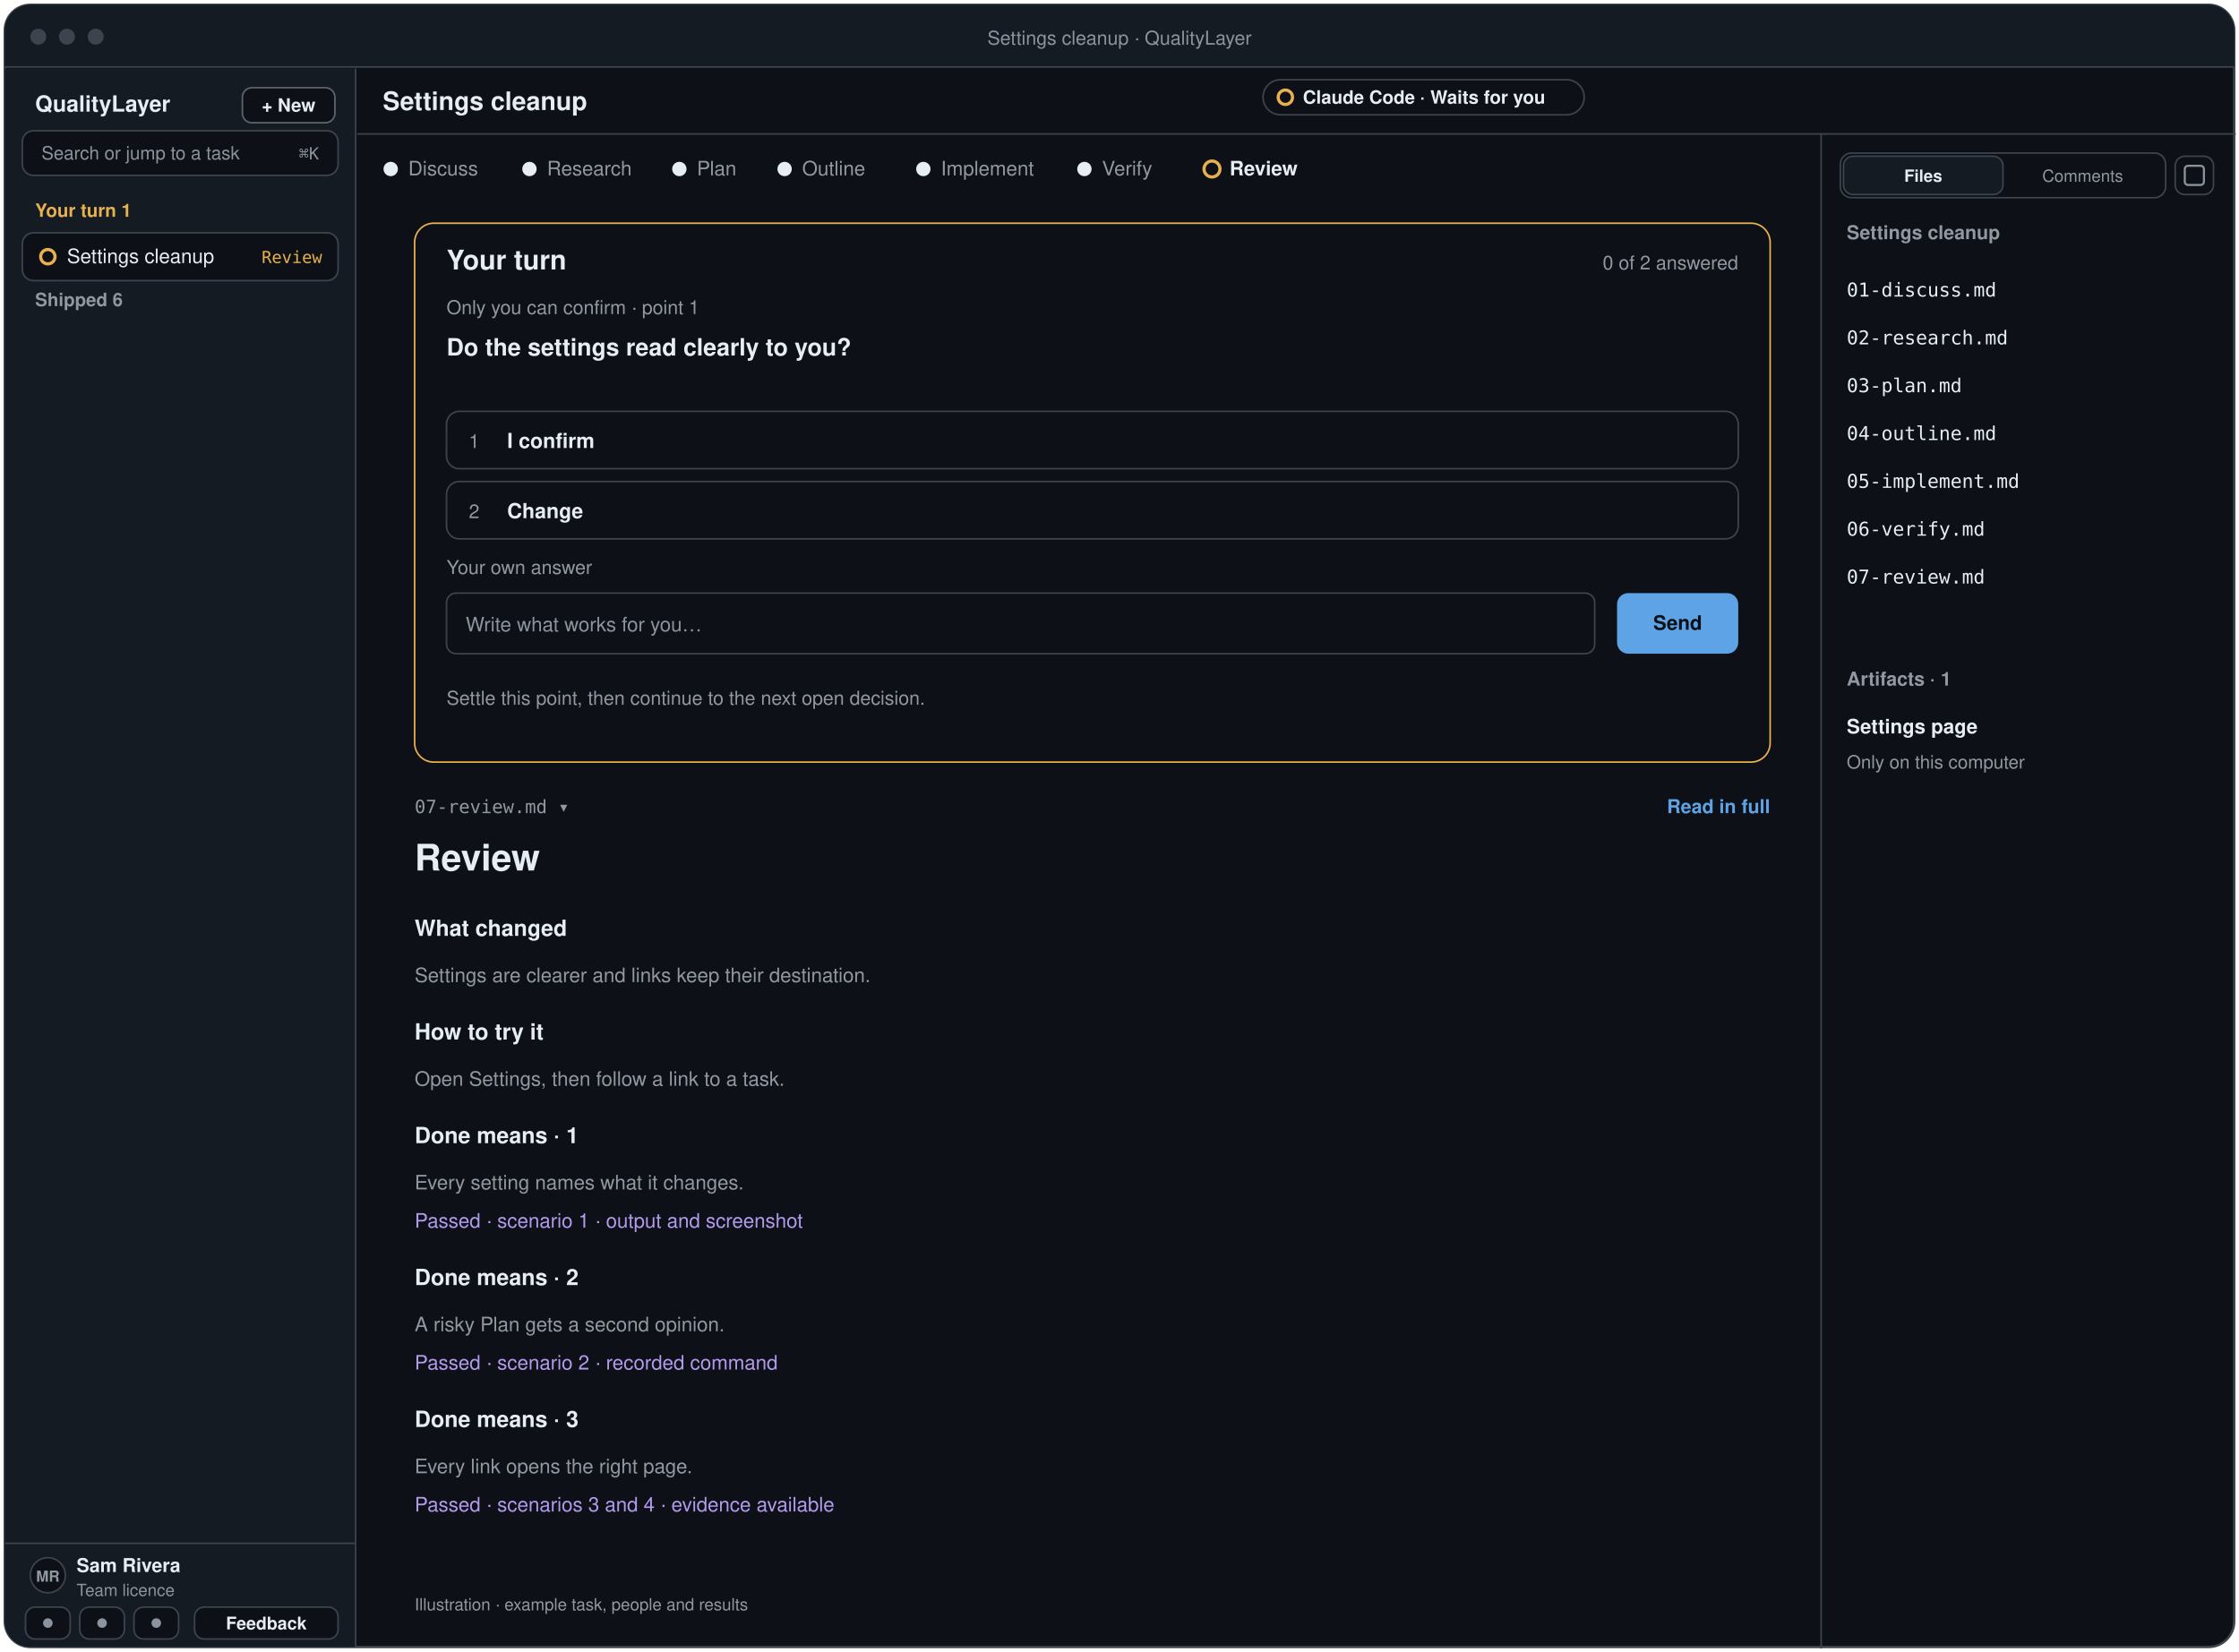
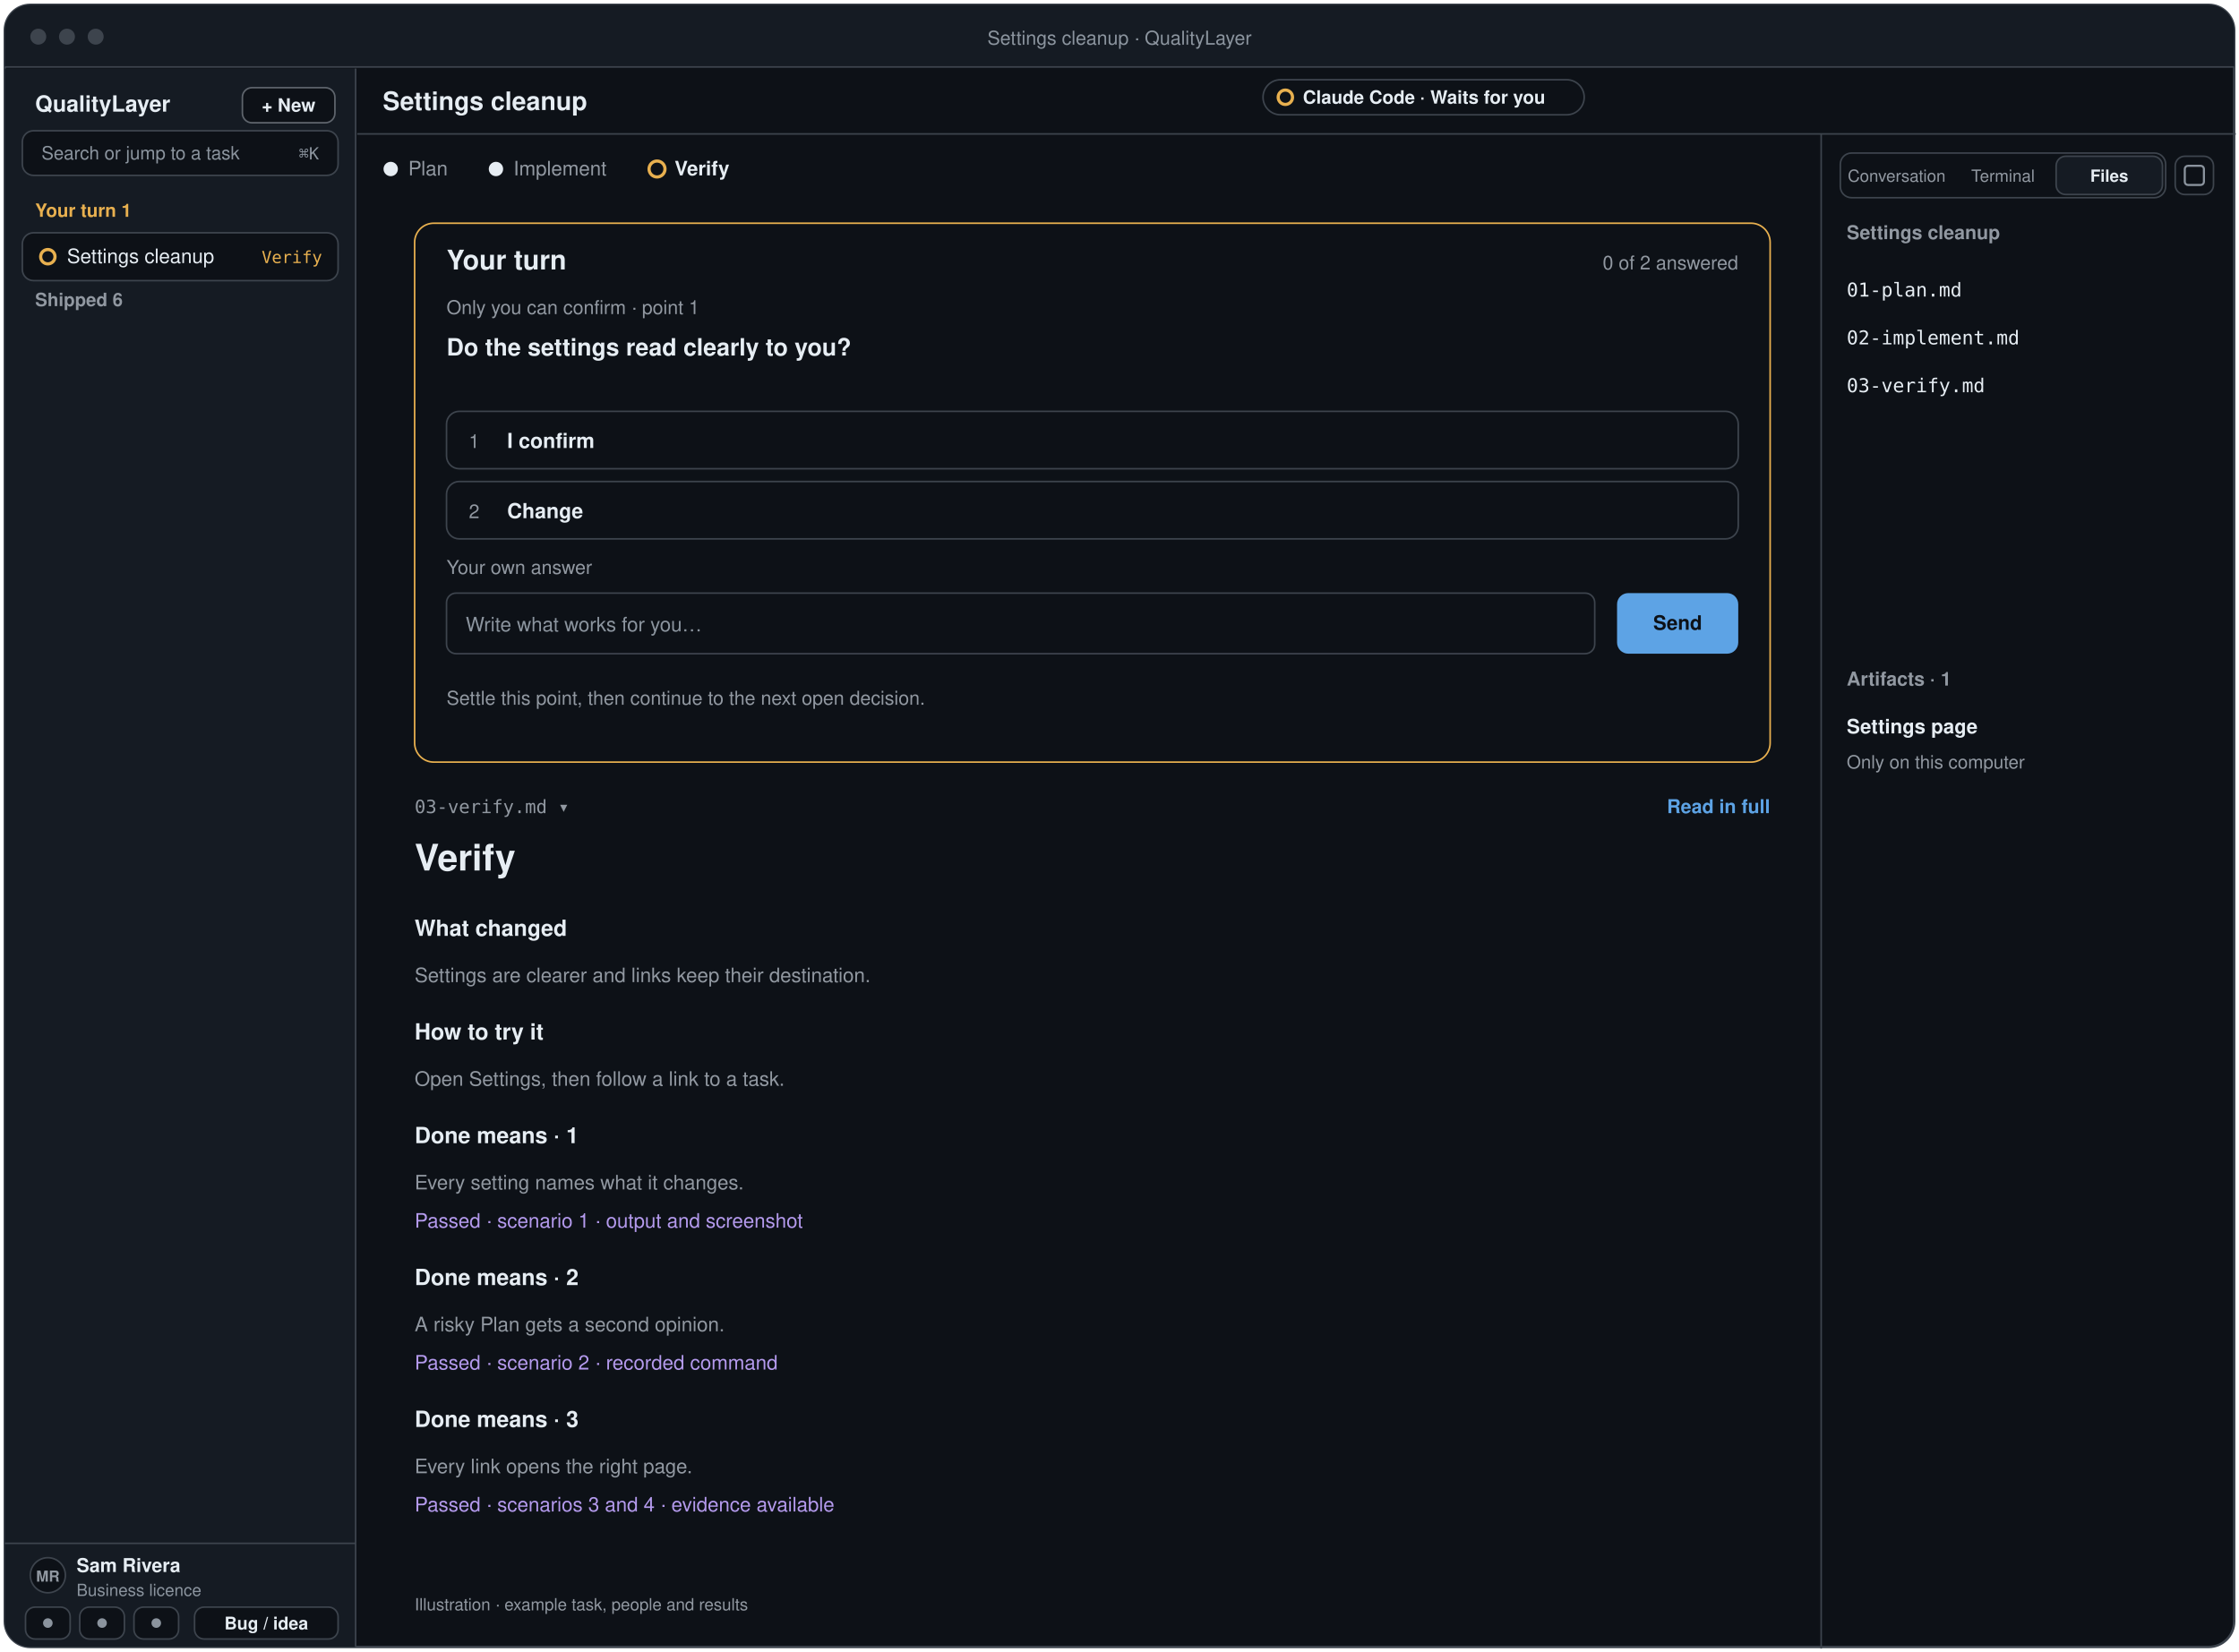
- <svg xmlns="http://www.w3.org/2000/svg" style="background:#0d1117" width="1404" height="1036" viewBox="-2 -2 1404 1036" role="img" aria-label="Review: named agent status, one focused Your turn card above the work, visible own words and Send for questions, and Files / Comments with artifacts within Files">
+ <svg xmlns="http://www.w3.org/2000/svg" style="background:#0d1117" width="1404" height="1036" viewBox="-2 -2 1404 1036" role="img" aria-label="Verify: named agent status, one focused Your turn card above the work, visible own words and Send for questions, and Conversation / Terminal / Files with artifacts within Files">
  <rect x="1" y="1" width="1398" height="1030" rx="16" fill="#0d1117" stroke="#3d444d" stroke-width="1.5" />
  <path d="M1 17 a16 16 0 0 1 16 -16 H1383 a16 16 0 0 1 16 16 V40 H1 Z" fill="#151b23" />
  <line x1="1" y1="40" x2="1399" y2="40" stroke="#3d444d" />
  <circle cx="22" cy="21" r="5" fill="#3d444d" />
  <circle cx="40" cy="21" r="5" fill="#3d444d" />
  <circle cx="58" cy="21" r="5" fill="#3d444d" />
  <text x="700.0" y="26" font-family="-apple-system, BlinkMacSystemFont, 'Segoe UI', 'Helvetica Neue', Helvetica, Arial, sans-serif" font-size="12" font-weight="500" fill="#8b949e" text-anchor="middle">Settings cleanup · QualityLayer</text>
  <path d="M1 41 H221 V1031 H17 a16 16 0 0 1 -16 -16 Z" fill="#151b23" />
  <line x1="221" y1="41" x2="221" y2="1031" stroke="#3d444d" />
  <text x="20" y="68" font-family="-apple-system, BlinkMacSystemFont, 'Segoe UI', 'Helvetica Neue', Helvetica, Arial, sans-serif" font-size="14" font-weight="700" fill="#e6edf3" text-anchor="start">QualityLayer</text>
  <rect x="150" y="53" width="58" height="22" rx="6" fill="#0d1117" stroke="#9198a1" stroke-opacity="0.6" />
  <text x="179" y="68" font-family="-apple-system, BlinkMacSystemFont, 'Segoe UI', 'Helvetica Neue', Helvetica, Arial, sans-serif" font-size="11.5" font-weight="600" fill="#e6edf3" text-anchor="middle">+ New</text>
  <rect x="12" y="80" width="198" height="28" rx="7" fill="#0d1117" stroke="#3d444d" />
  <text x="24" y="98" font-family="-apple-system, BlinkMacSystemFont, 'Segoe UI', 'Helvetica Neue', Helvetica, Arial, sans-serif" font-size="11.5" font-weight="400" fill="#8b949e" text-anchor="start">Search or jump to a task</text>
  <text x="198" y="98" font-family="ui-monospace, SFMono-Regular, Menlo, Consolas, monospace" font-size="10.5" font-weight="500" fill="#8b949e" text-anchor="end">⌘K</text>
  <text x="20" y="134" font-family="-apple-system, BlinkMacSystemFont, 'Segoe UI', 'Helvetica Neue', Helvetica, Arial, sans-serif" font-size="11.5" font-weight="650" fill="#e8b04f" text-anchor="start">Your turn  1</text>
  <rect x="12" y="144" width="198" height="30" rx="7" fill="#0d1117" stroke="#3d444d" />
  <circle cx="28" cy="159" r="4.5" fill="none" stroke="#e8b04f" stroke-width="2" />
  <text x="40" y="163" font-family="-apple-system, BlinkMacSystemFont, 'Segoe UI', 'Helvetica Neue', Helvetica, Arial, sans-serif" font-size="12.5" font-weight="500" fill="#e6edf3" text-anchor="start">Settings cleanup</text>
-   <text x="200" y="163" font-family="ui-monospace, SFMono-Regular, Menlo, Consolas, monospace" font-size="10.5" font-weight="500" fill="#e8b04f" text-anchor="end">Review</text>
+   <text x="200" y="163" font-family="ui-monospace, SFMono-Regular, Menlo, Consolas, monospace" font-size="10.5" font-weight="500" fill="#e8b04f" text-anchor="end">Verify</text>
  <text x="20" y="190" font-family="-apple-system, BlinkMacSystemFont, 'Segoe UI', 'Helvetica Neue', Helvetica, Arial, sans-serif" font-size="11.5" font-weight="650" fill="#9198a1" text-anchor="start">Shipped  6</text>
  <line x1="1" y1="966" x2="221" y2="966" stroke="#3d444d" />
  <circle cx="28" cy="986" r="11" fill="#0d1117" stroke="#3d444d" />
  <text x="28" y="990" font-family="-apple-system, BlinkMacSystemFont, 'Segoe UI', 'Helvetica Neue', Helvetica, Arial, sans-serif" font-size="9.5" font-weight="650" fill="#9198a1" text-anchor="middle">MR</text>
  <text x="46" y="984" font-family="-apple-system, BlinkMacSystemFont, 'Segoe UI', 'Helvetica Neue', Helvetica, Arial, sans-serif" font-size="12" font-weight="600" fill="#e6edf3" text-anchor="start">Sam Rivera</text>
-   <text x="46" y="999" font-family="-apple-system, BlinkMacSystemFont, 'Segoe UI', 'Helvetica Neue', Helvetica, Arial, sans-serif" font-size="10.5" font-weight="400" fill="#8b949e" text-anchor="start">Team licence</text>
+   <text x="46" y="999" font-family="-apple-system, BlinkMacSystemFont, 'Segoe UI', 'Helvetica Neue', Helvetica, Arial, sans-serif" font-size="10.5" font-weight="400" fill="#8b949e" text-anchor="start">Business licence</text>
  <rect x="14" y="1006" width="28" height="20" rx="6" fill="#0d1117" stroke="#3d444d" />
  <circle cx="28" cy="1016" r="3" fill="#8b949e" />
  <rect x="48" y="1006" width="28" height="20" rx="6" fill="#0d1117" stroke="#3d444d" />
  <circle cx="62" cy="1016" r="3" fill="#8b949e" />
  <rect x="82" y="1006" width="28" height="20" rx="6" fill="#0d1117" stroke="#3d444d" />
  <circle cx="96" cy="1016" r="3" fill="#8b949e" />
  <rect x="120" y="1006" width="90" height="20" rx="6" fill="#0d1117" stroke="#3d444d" />
-   <text x="165" y="1020" font-family="-apple-system, BlinkMacSystemFont, 'Segoe UI', 'Helvetica Neue', Helvetica, Arial, sans-serif" font-size="11" font-weight="600" fill="#e6edf3" text-anchor="middle">Feedback</text>
+   <text x="165" y="1020" font-family="-apple-system, BlinkMacSystemFont, 'Segoe UI', 'Helvetica Neue', Helvetica, Arial, sans-serif" font-size="11" font-weight="600" fill="#e6edf3" text-anchor="middle">Bug / idea</text>
  <text x="238" y="67" font-family="-apple-system, BlinkMacSystemFont, 'Segoe UI', 'Helvetica Neue', Helvetica, Arial, sans-serif" font-size="16" font-weight="650" fill="#e6edf3" text-anchor="start">Settings cleanup</text>
  <circle cx="243" cy="104" r="4.5" fill="#e6edf3" />
-   <text x="254" y="108" font-family="-apple-system, BlinkMacSystemFont, 'Segoe UI', 'Helvetica Neue', Helvetica, Arial, sans-serif" font-size="12.5" font-weight="400" fill="#9198a1">Discuss</text>
-   <circle cx="330.0" cy="104" r="4.5" fill="#e6edf3" />
-   <text x="341.0" y="108" font-family="-apple-system, BlinkMacSystemFont, 'Segoe UI', 'Helvetica Neue', Helvetica, Arial, sans-serif" font-size="12.5" font-weight="400" fill="#9198a1">Research</text>
-   <circle cx="424.0" cy="104" r="4.5" fill="#e6edf3" />
-   <text x="435.0" y="108" font-family="-apple-system, BlinkMacSystemFont, 'Segoe UI', 'Helvetica Neue', Helvetica, Arial, sans-serif" font-size="12.5" font-weight="400" fill="#9198a1">Plan</text>
-   <circle cx="490.0" cy="104" r="4.5" fill="#e6edf3" />
-   <text x="501.0" y="108" font-family="-apple-system, BlinkMacSystemFont, 'Segoe UI', 'Helvetica Neue', Helvetica, Arial, sans-serif" font-size="12.5" font-weight="400" fill="#9198a1">Outline</text>
-   <circle cx="577.0" cy="104" r="4.5" fill="#e6edf3" />
-   <text x="588.0" y="108" font-family="-apple-system, BlinkMacSystemFont, 'Segoe UI', 'Helvetica Neue', Helvetica, Arial, sans-serif" font-size="12.5" font-weight="400" fill="#9198a1">Implement</text>
-   <circle cx="678.0" cy="104" r="4.5" fill="#e6edf3" />
-   <text x="689.0" y="108" font-family="-apple-system, BlinkMacSystemFont, 'Segoe UI', 'Helvetica Neue', Helvetica, Arial, sans-serif" font-size="12.5" font-weight="400" fill="#9198a1">Verify</text>
-   <circle cx="758.0" cy="104" r="5" fill="none" stroke="#e8b04f" stroke-width="2" />
-   <text x="769.0" y="108" font-family="-apple-system, BlinkMacSystemFont, 'Segoe UI', 'Helvetica Neue', Helvetica, Arial, sans-serif" font-size="12.5" font-weight="600" fill="#e6edf3">Review</text>
+   <text x="254" y="108" font-family="-apple-system, BlinkMacSystemFont, 'Segoe UI', 'Helvetica Neue', Helvetica, Arial, sans-serif" font-size="12.5" font-weight="400" fill="#9198a1">Plan</text>
+   <circle cx="309.0" cy="104" r="4.5" fill="#e6edf3" />
+   <text x="320.0" y="108" font-family="-apple-system, BlinkMacSystemFont, 'Segoe UI', 'Helvetica Neue', Helvetica, Arial, sans-serif" font-size="12.5" font-weight="400" fill="#9198a1">Implement</text>
+   <circle cx="410.0" cy="104" r="5" fill="none" stroke="#e8b04f" stroke-width="2" />
+   <text x="421.0" y="108" font-family="-apple-system, BlinkMacSystemFont, 'Segoe UI', 'Helvetica Neue', Helvetica, Arial, sans-serif" font-size="12.5" font-weight="600" fill="#e6edf3">Verify</text>
  <rect x="790" y="48" width="201.4" height="22" rx="11" fill="#0d1117" stroke="#3d444d" />
  <circle cx="804" cy="59" r="4.5" fill="none" stroke="#e8b04f" stroke-width="2" />
  <text x="815" y="63" font-family="-apple-system, BlinkMacSystemFont, 'Segoe UI', 'Helvetica Neue', Helvetica, Arial, sans-serif" font-size="11.5" font-weight="600" fill="#e6edf3" text-anchor="start">Claude Code · Waits for you</text>
  <line x1="222" y1="82" x2="1400" y2="82" stroke="#3d444d" />
  <rect x="258" y="138" width="850" height="338" rx="12" fill="#0d1117" stroke="#e8b04f" stroke-width="1" />
  <text x="278" y="167" font-family="-apple-system, BlinkMacSystemFont, 'Segoe UI', 'Helvetica Neue', Helvetica, Arial, sans-serif" font-size="17" font-weight="650" fill="#e6edf3" text-anchor="start">Your turn</text>
  <text x="1088" y="167" font-family="-apple-system, BlinkMacSystemFont, 'Segoe UI', 'Helvetica Neue', Helvetica, Arial, sans-serif" font-size="12" font-weight="500" fill="#9198a1" text-anchor="end">0 of 2 answered</text>
  <text x="278" y="195" font-family="-apple-system, BlinkMacSystemFont, 'Segoe UI', 'Helvetica Neue', Helvetica, Arial, sans-serif" font-size="12" font-weight="500" fill="#9198a1" text-anchor="start">Only you can confirm · point 1</text>
  <text x="278" y="221" font-family="-apple-system, BlinkMacSystemFont, 'Segoe UI', 'Helvetica Neue', Helvetica, Arial, sans-serif" font-size="15" font-weight="600" fill="#e6edf3" text-anchor="start">Do the settings read clearly to you?</text>
  <rect data-choice="1" x="278" y="256" width="810" height="36" rx="8" fill="#0d1117" stroke="#3d444d" />
  <text x="292" y="279" font-family="-apple-system, BlinkMacSystemFont, 'Segoe UI', 'Helvetica Neue', Helvetica, Arial, sans-serif" font-size="12" font-weight="500" fill="#9198a1" text-anchor="start">1</text>
  <text x="316" y="279" font-family="-apple-system, BlinkMacSystemFont, 'Segoe UI', 'Helvetica Neue', Helvetica, Arial, sans-serif" font-size="13" font-weight="600" fill="#e6edf3" text-anchor="start">I confirm</text>
  <rect data-choice="2" x="278" y="300" width="810" height="36" rx="8" fill="#0d1117" stroke="#3d444d" />
  <text x="292" y="323" font-family="-apple-system, BlinkMacSystemFont, 'Segoe UI', 'Helvetica Neue', Helvetica, Arial, sans-serif" font-size="12" font-weight="500" fill="#9198a1" text-anchor="start">2</text>
  <text x="316" y="323" font-family="-apple-system, BlinkMacSystemFont, 'Segoe UI', 'Helvetica Neue', Helvetica, Arial, sans-serif" font-size="13" font-weight="600" fill="#e6edf3" text-anchor="start">Change</text>
  <text x="278" y="358" font-family="-apple-system, BlinkMacSystemFont, 'Segoe UI', 'Helvetica Neue', Helvetica, Arial, sans-serif" font-size="12" font-weight="500" fill="#9198a1" text-anchor="start">Your own answer</text>
  <rect data-own-words="true" x="278" y="370" width="720" height="38" rx="6" fill="#0d1117" stroke="#3d444d" />
  <text x="290" y="394" font-family="-apple-system, BlinkMacSystemFont, 'Segoe UI', 'Helvetica Neue', Helvetica, Arial, sans-serif" font-size="12.5" font-weight="400" fill="#8b949e" text-anchor="start">Write what works for you…</text>
  <rect x="1012" y="370" width="76" height="38" rx="7" fill="#5da3e5" />
  <text x="1050.0" y="393.0" font-family="-apple-system, BlinkMacSystemFont, 'Segoe UI', 'Helvetica Neue', Helvetica, Arial, sans-serif" font-size="12.5" font-weight="650" fill="#0d1117" text-anchor="middle">Send</text>
  <text x="278" y="440" font-family="-apple-system, BlinkMacSystemFont, 'Segoe UI', 'Helvetica Neue', Helvetica, Arial, sans-serif" font-size="12" font-weight="400" fill="#9198a1" text-anchor="start">Settle this point, then continue to the next open decision.</text>
-   <text x="258" y="508" font-family="ui-monospace, SFMono-Regular, Menlo, Consolas, monospace" font-size="11.5" font-weight="500" fill="#9198a1" text-anchor="start">07-review.md  ▾</text>
+   <text x="258" y="508" font-family="ui-monospace, SFMono-Regular, Menlo, Consolas, monospace" font-size="11.5" font-weight="500" fill="#9198a1" text-anchor="start">03-verify.md  ▾</text>
  <text x="1108" y="508" font-family="-apple-system, BlinkMacSystemFont, 'Segoe UI', 'Helvetica Neue', Helvetica, Arial, sans-serif" font-size="12" font-weight="600" fill="#5da3e5" text-anchor="end">Read in full</text>
-   <text x="258" y="544" font-family="-apple-system, BlinkMacSystemFont, 'Segoe UI', 'Helvetica Neue', Helvetica, Arial, sans-serif" font-size="23" font-weight="650" fill="#e6edf3" text-anchor="start">Review</text>
+   <text x="258" y="544" font-family="-apple-system, BlinkMacSystemFont, 'Segoe UI', 'Helvetica Neue', Helvetica, Arial, sans-serif" font-size="23" font-weight="650" fill="#e6edf3" text-anchor="start">Verify</text>
  <text x="258" y="585" font-family="-apple-system, BlinkMacSystemFont, 'Segoe UI', 'Helvetica Neue', Helvetica, Arial, sans-serif" font-size="14" font-weight="650" fill="#e6edf3" text-anchor="start">What changed</text>
  <text x="258" y="614" font-family="-apple-system, BlinkMacSystemFont, 'Segoe UI', 'Helvetica Neue', Helvetica, Arial, sans-serif" font-size="12.5" font-weight="500" fill="#9198a1" text-anchor="start">Settings are clearer and links keep their destination.</text>
  <text x="258" y="650" font-family="-apple-system, BlinkMacSystemFont, 'Segoe UI', 'Helvetica Neue', Helvetica, Arial, sans-serif" font-size="14" font-weight="650" fill="#e6edf3" text-anchor="start">How to try it</text>
  <text x="258" y="679" font-family="-apple-system, BlinkMacSystemFont, 'Segoe UI', 'Helvetica Neue', Helvetica, Arial, sans-serif" font-size="12.5" font-weight="500" fill="#9198a1" text-anchor="start">Open Settings, then follow a link to a task.</text>
  <text x="258" y="715" font-family="-apple-system, BlinkMacSystemFont, 'Segoe UI', 'Helvetica Neue', Helvetica, Arial, sans-serif" font-size="14" font-weight="650" fill="#e6edf3" text-anchor="start">Done means · 1</text>
  <text x="258" y="744" font-family="-apple-system, BlinkMacSystemFont, 'Segoe UI', 'Helvetica Neue', Helvetica, Arial, sans-serif" font-size="12.5" font-weight="500" fill="#9198a1" text-anchor="start">Every setting names what it changes.</text>
  <text x="258" y="768" font-family="-apple-system, BlinkMacSystemFont, 'Segoe UI', 'Helvetica Neue', Helvetica, Arial, sans-serif" font-size="12.5" font-weight="500" fill="#b49aed" text-anchor="start">Passed · scenario 1 · output and screenshot</text>
  <text x="258" y="804" font-family="-apple-system, BlinkMacSystemFont, 'Segoe UI', 'Helvetica Neue', Helvetica, Arial, sans-serif" font-size="14" font-weight="650" fill="#e6edf3" text-anchor="start">Done means · 2</text>
  <text x="258" y="833" font-family="-apple-system, BlinkMacSystemFont, 'Segoe UI', 'Helvetica Neue', Helvetica, Arial, sans-serif" font-size="12.5" font-weight="500" fill="#9198a1" text-anchor="start">A risky Plan gets a second opinion.</text>
  <text x="258" y="857" font-family="-apple-system, BlinkMacSystemFont, 'Segoe UI', 'Helvetica Neue', Helvetica, Arial, sans-serif" font-size="12.5" font-weight="500" fill="#b49aed" text-anchor="start">Passed · scenario 2 · recorded command</text>
  <text x="258" y="893" font-family="-apple-system, BlinkMacSystemFont, 'Segoe UI', 'Helvetica Neue', Helvetica, Arial, sans-serif" font-size="14" font-weight="650" fill="#e6edf3" text-anchor="start">Done means · 3</text>
  <text x="258" y="922" font-family="-apple-system, BlinkMacSystemFont, 'Segoe UI', 'Helvetica Neue', Helvetica, Arial, sans-serif" font-size="12.5" font-weight="500" fill="#9198a1" text-anchor="start">Every link opens the right page.</text>
  <text x="258" y="946" font-family="-apple-system, BlinkMacSystemFont, 'Segoe UI', 'Helvetica Neue', Helvetica, Arial, sans-serif" font-size="12.5" font-weight="500" fill="#b49aed" text-anchor="start">Passed · scenarios 3 and 4 · evidence available</text>
  <line x1="1140" y1="82" x2="1140" y2="1032" stroke="#3d444d" />
  <rect x="1152" y="94" width="204" height="28" rx="7" fill="#0d1117" stroke="#3d444d" />
-   <rect x="1154.0" y="96" width="100.0" height="24" rx="6" fill="#151b23" stroke="#3d444d" />
-   <text x="1204.0" y="112" font-family="-apple-system, BlinkMacSystemFont, 'Segoe UI', 'Helvetica Neue', Helvetica, Arial, sans-serif" font-size="10.5" font-weight="600" fill="#e6edf3" text-anchor="middle">Files</text>
-   <text x="1304.0" y="112" font-family="-apple-system, BlinkMacSystemFont, 'Segoe UI', 'Helvetica Neue', Helvetica, Arial, sans-serif" font-size="10.5" font-weight="500" fill="#9198a1" text-anchor="middle">Comments</text>
+   <text x="1187.333" y="112" font-family="-apple-system, BlinkMacSystemFont, 'Segoe UI', 'Helvetica Neue', Helvetica, Arial, sans-serif" font-size="10.5" font-weight="500" fill="#9198a1" text-anchor="middle">Conversation</text>
+   <text x="1254.0" y="112" font-family="-apple-system, BlinkMacSystemFont, 'Segoe UI', 'Helvetica Neue', Helvetica, Arial, sans-serif" font-size="10.5" font-weight="500" fill="#9198a1" text-anchor="middle">Terminal</text>
+   <rect x="1287.333" y="96" width="66.667" height="24" rx="6" fill="#151b23" stroke="#3d444d" />
+   <text x="1320.667" y="112" font-family="-apple-system, BlinkMacSystemFont, 'Segoe UI', 'Helvetica Neue', Helvetica, Arial, sans-serif" font-size="10.5" font-weight="600" fill="#e6edf3" text-anchor="middle">Files</text>
  <rect x="1362" y="96" width="24" height="24" rx="6" fill="#0d1117" stroke="#3d444d" />
  <rect x="1368" y="102" width="12" height="12" rx="2" fill="none" stroke="#8b949e" stroke-width="1.3" />
  <text x="1156" y="148" font-family="-apple-system, BlinkMacSystemFont, 'Segoe UI', 'Helvetica Neue', Helvetica, Arial, sans-serif" font-size="12" font-weight="600" fill="#9198a1" text-anchor="start">Settings cleanup</text>
-   <text x="1156" y="184" font-family="ui-monospace, SFMono-Regular, Menlo, Consolas, monospace" font-size="12" font-weight="500" fill="#e6edf3" text-anchor="start">01-discuss.md</text>
-   <text x="1156" y="214" font-family="ui-monospace, SFMono-Regular, Menlo, Consolas, monospace" font-size="12" font-weight="500" fill="#e6edf3" text-anchor="start">02-research.md</text>
-   <text x="1156" y="244" font-family="ui-monospace, SFMono-Regular, Menlo, Consolas, monospace" font-size="12" font-weight="500" fill="#e6edf3" text-anchor="start">03-plan.md</text>
-   <text x="1156" y="274" font-family="ui-monospace, SFMono-Regular, Menlo, Consolas, monospace" font-size="12" font-weight="500" fill="#e6edf3" text-anchor="start">04-outline.md</text>
-   <text x="1156" y="304" font-family="ui-monospace, SFMono-Regular, Menlo, Consolas, monospace" font-size="12" font-weight="500" fill="#e6edf3" text-anchor="start">05-implement.md</text>
-   <text x="1156" y="334" font-family="ui-monospace, SFMono-Regular, Menlo, Consolas, monospace" font-size="12" font-weight="500" fill="#e6edf3" text-anchor="start">06-verify.md</text>
-   <text x="1156" y="364" font-family="ui-monospace, SFMono-Regular, Menlo, Consolas, monospace" font-size="12" font-weight="500" fill="#e6edf3" text-anchor="start">07-review.md</text>
+   <text x="1156" y="184" font-family="ui-monospace, SFMono-Regular, Menlo, Consolas, monospace" font-size="12" font-weight="500" fill="#e6edf3" text-anchor="start">01-plan.md</text>
+   <text x="1156" y="214" font-family="ui-monospace, SFMono-Regular, Menlo, Consolas, monospace" font-size="12" font-weight="500" fill="#e6edf3" text-anchor="start">02-implement.md</text>
+   <text x="1156" y="244" font-family="ui-monospace, SFMono-Regular, Menlo, Consolas, monospace" font-size="12" font-weight="500" fill="#e6edf3" text-anchor="start">03-verify.md</text>
  <text x="1156" y="428" font-family="-apple-system, BlinkMacSystemFont, 'Segoe UI', 'Helvetica Neue', Helvetica, Arial, sans-serif" font-size="12" font-weight="600" fill="#9198a1" text-anchor="start">Artifacts · 1</text>
  <text x="1156" y="458" font-family="-apple-system, BlinkMacSystemFont, 'Segoe UI', 'Helvetica Neue', Helvetica, Arial, sans-serif" font-size="12.5" font-weight="600" fill="#e6edf3" text-anchor="start">Settings page</text>
  <text x="1156" y="480" font-family="-apple-system, BlinkMacSystemFont, 'Segoe UI', 'Helvetica Neue', Helvetica, Arial, sans-serif" font-size="11.5" font-weight="400" fill="#9198a1" text-anchor="start">Only on this computer</text>
  <text x="258" y="1008" font-family="-apple-system, BlinkMacSystemFont, 'Segoe UI', 'Helvetica Neue', Helvetica, Arial, sans-serif" font-size="10.5" font-weight="400" fill="#9198a1" text-anchor="start">Illustration · example task, people and results</text>
</svg>
